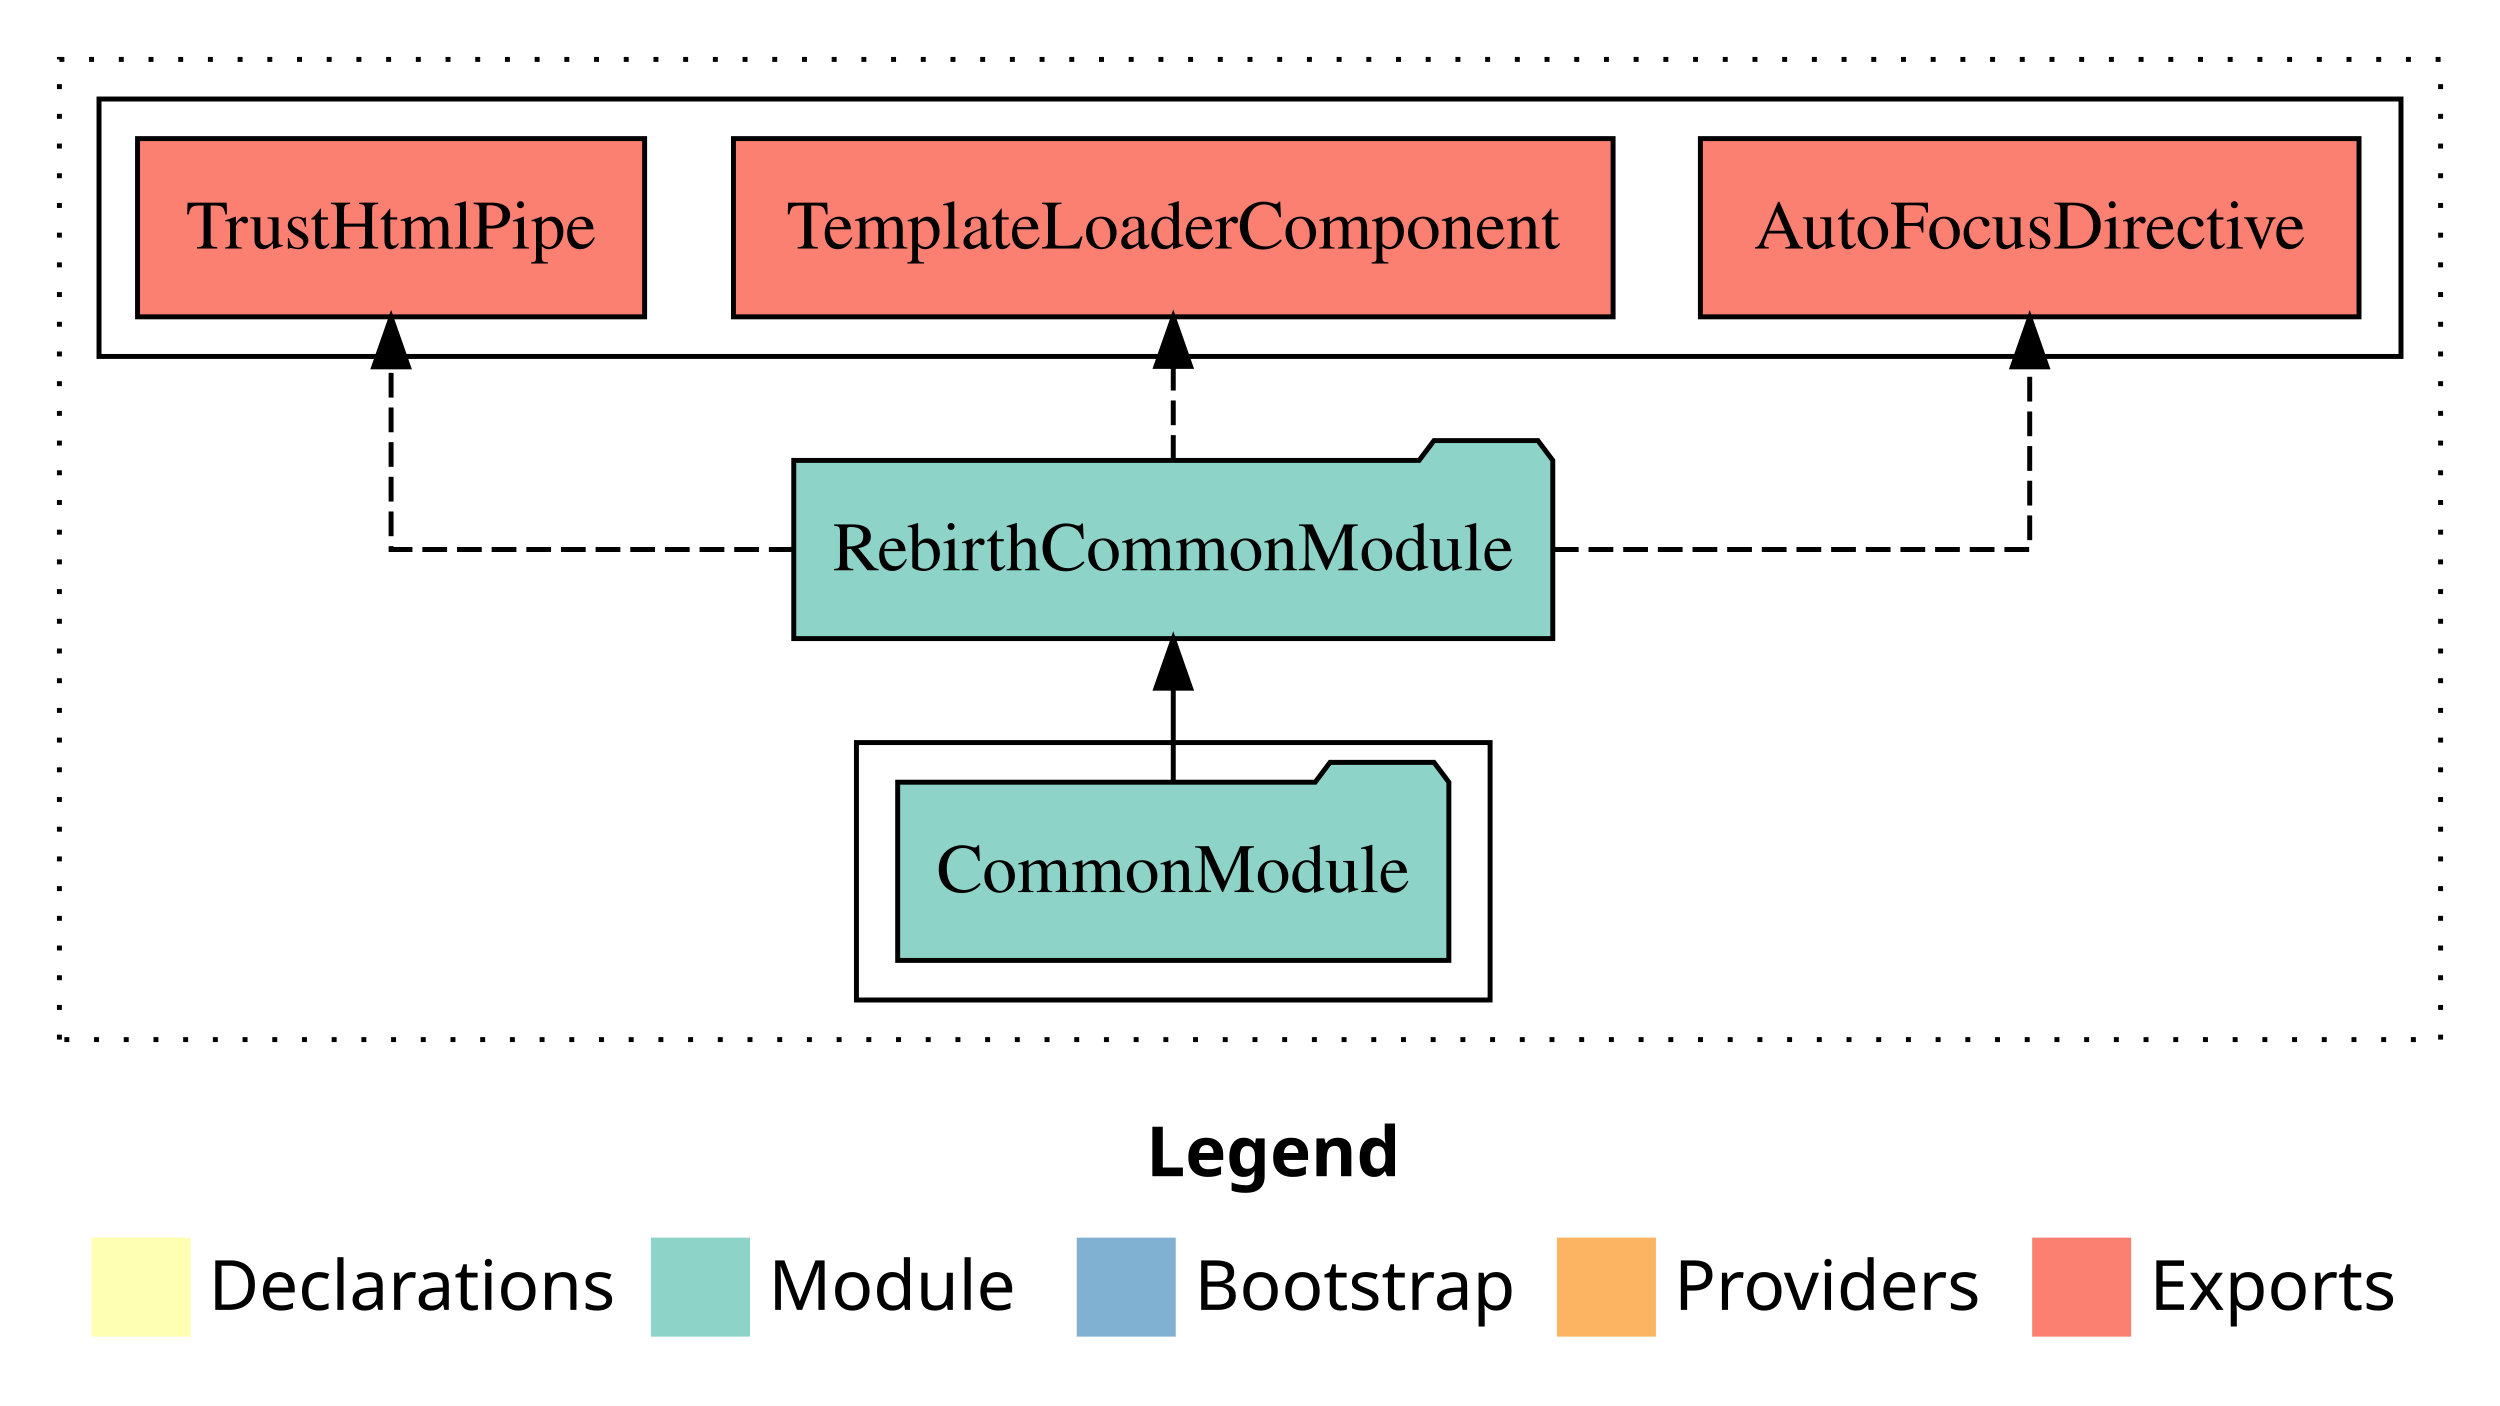
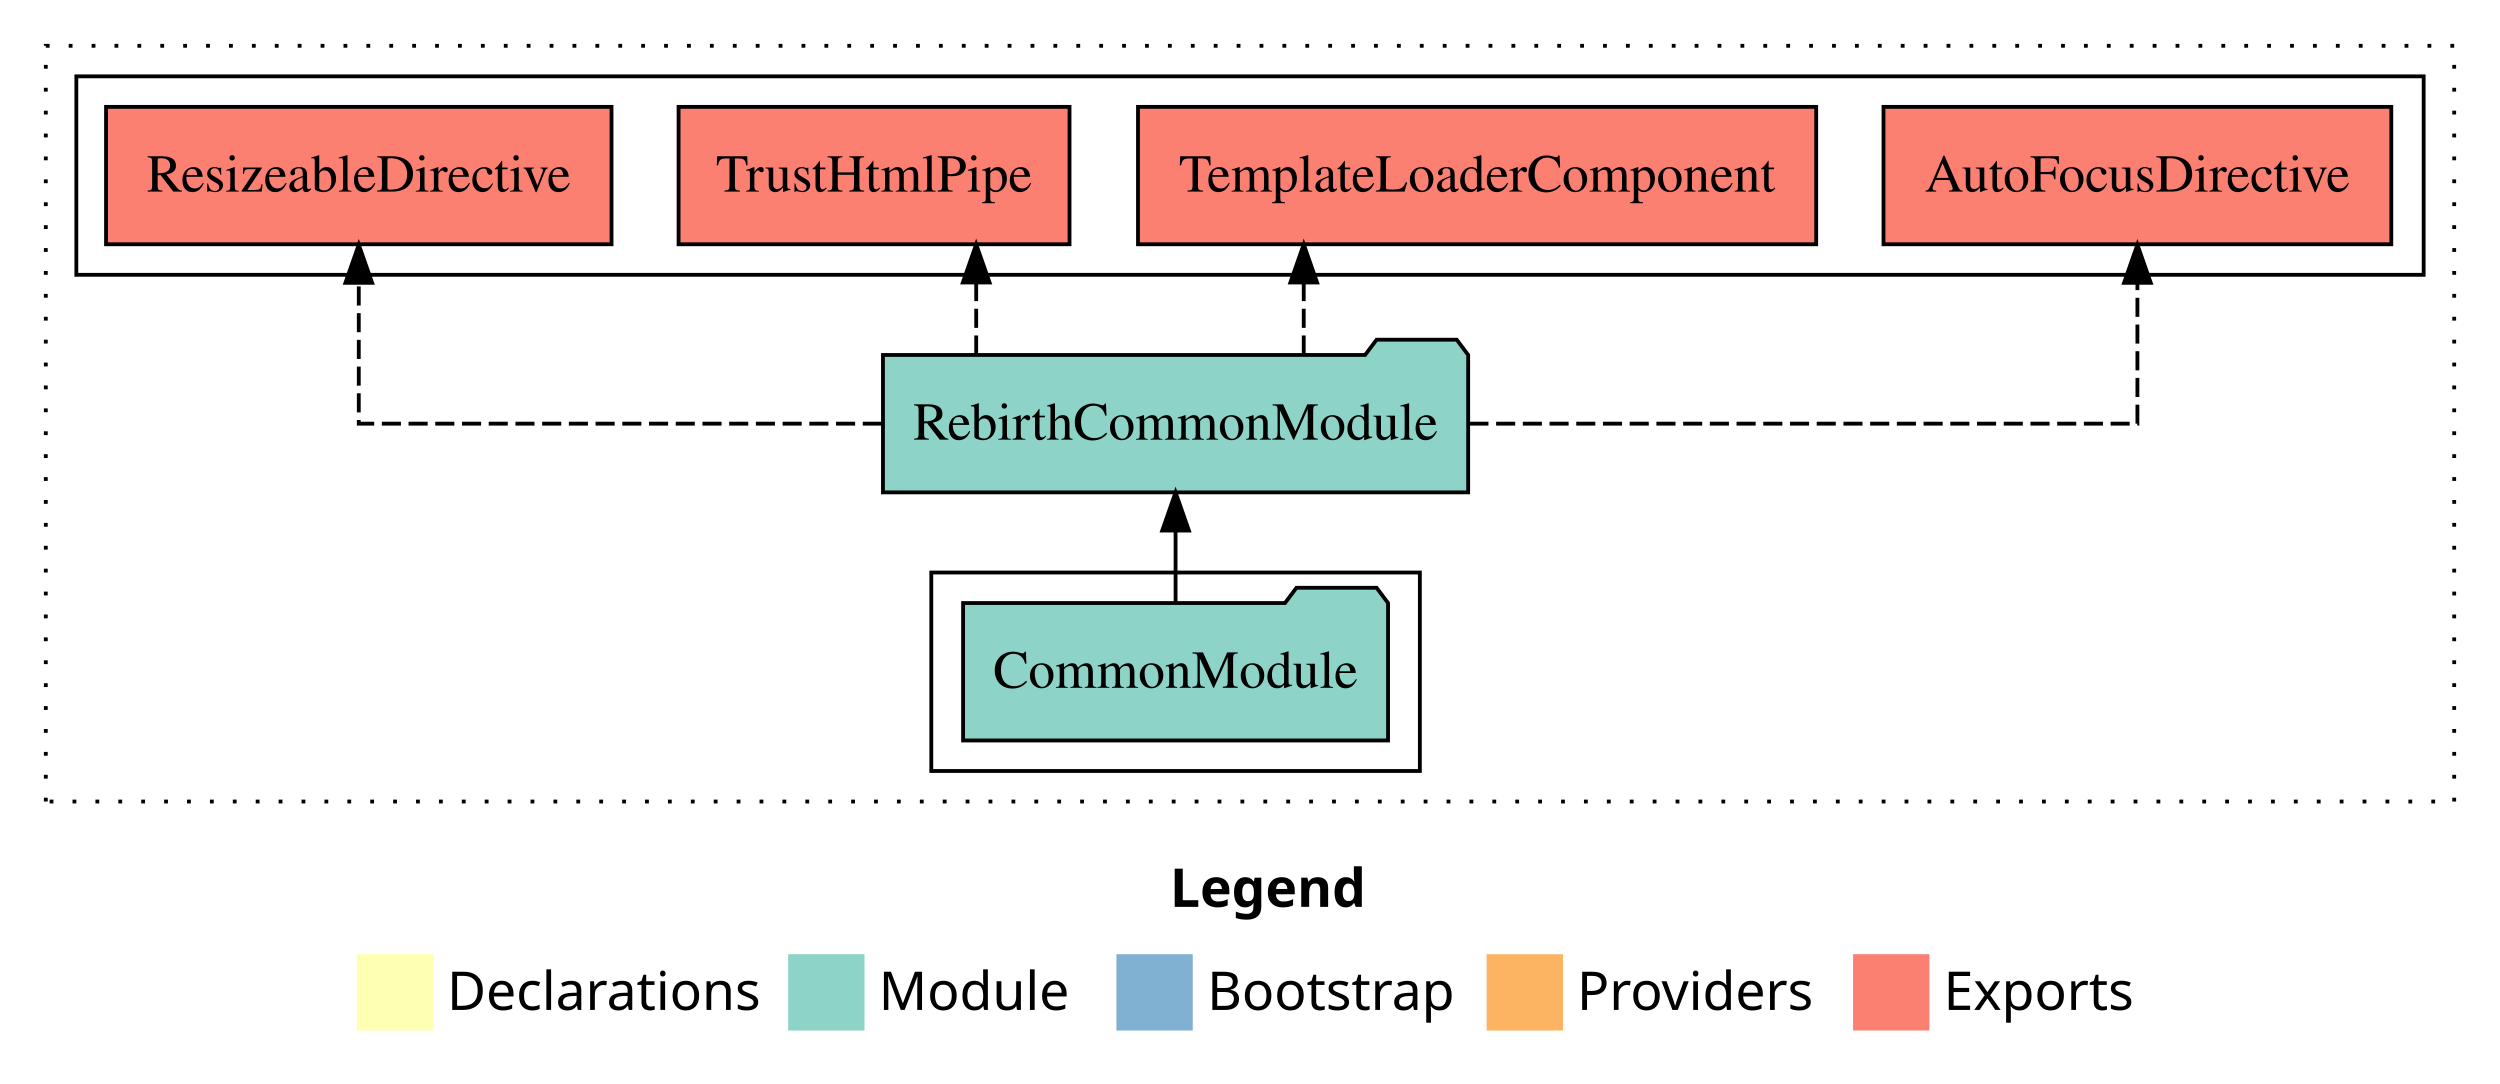
- <svg xmlns="http://www.w3.org/2000/svg" width="505pt" height="284pt" viewBox="0.00 0.00 505.00 284.00">
+ <svg xmlns="http://www.w3.org/2000/svg" width="655pt" height="284pt" viewBox="0.00 0.00 655.00 284.00">
  <g id="graph0" class="graph" transform="scale(1 1) rotate(0) translate(4 280)">
-     <polygon fill="#ffffff" stroke="transparent" points="-4,4 -4,-280 501,-280 501,4 -4,4" />
-     <text text-anchor="start" x="227.509" y="-42.4" font-family="sans-serif" font-weight="bold" font-size="14.00" fill="#000000">Legend</text>
-     <polygon fill="#ffffb3" stroke="transparent" points="14.5,-10 14.5,-30 34.5,-30 34.5,-10 14.5,-10" />
-     <text text-anchor="start" x="38.129" y="-15.4" font-family="sans-serif" font-size="14.00" fill="#000000">  Declarations</text>
-     <polygon fill="#8dd3c7" stroke="transparent" points="127.5,-10 127.5,-30 147.5,-30 147.5,-10 127.5,-10" />
-     <text text-anchor="start" x="151.225" y="-15.4" font-family="sans-serif" font-size="14.00" fill="#000000">  Module</text>
-     <polygon fill="#80b1d3" stroke="transparent" points="213.5,-10 213.5,-30 233.5,-30 233.5,-10 213.5,-10" />
-     <text text-anchor="start" x="237.281" y="-15.4" font-family="sans-serif" font-size="14.00" fill="#000000">  Bootstrap</text>
-     <polygon fill="#fdb462" stroke="transparent" points="310.5,-10 310.5,-30 330.5,-30 330.5,-10 310.5,-10" />
-     <text text-anchor="start" x="334.173" y="-15.4" font-family="sans-serif" font-size="14.00" fill="#000000">  Providers</text>
-     <polygon fill="#fb8072" stroke="transparent" points="406.5,-10 406.5,-30 426.5,-30 426.5,-10 406.5,-10" />
-     <text text-anchor="start" x="430.226" y="-15.4" font-family="sans-serif" font-size="14.00" fill="#000000">  Exports</text>
+     <polygon fill="#ffffff" stroke="transparent" points="-4,4 -4,-280 651,-280 651,4 -4,4" />
+     <text text-anchor="start" x="302.509" y="-42.4" font-family="sans-serif" font-weight="bold" font-size="14.00" fill="#000000">Legend</text>
+     <polygon fill="#ffffb3" stroke="transparent" points="89.5,-10 89.5,-30 109.5,-30 109.5,-10 89.5,-10" />
+     <text text-anchor="start" x="113.129" y="-15.4" font-family="sans-serif" font-size="14.00" fill="#000000">  Declarations</text>
+     <polygon fill="#8dd3c7" stroke="transparent" points="202.5,-10 202.5,-30 222.5,-30 222.5,-10 202.5,-10" />
+     <text text-anchor="start" x="226.225" y="-15.4" font-family="sans-serif" font-size="14.00" fill="#000000">  Module</text>
+     <polygon fill="#80b1d3" stroke="transparent" points="288.5,-10 288.5,-30 308.5,-30 308.5,-10 288.5,-10" />
+     <text text-anchor="start" x="312.281" y="-15.4" font-family="sans-serif" font-size="14.00" fill="#000000">  Bootstrap</text>
+     <polygon fill="#fdb462" stroke="transparent" points="385.5,-10 385.5,-30 405.5,-30 405.5,-10 385.5,-10" />
+     <text text-anchor="start" x="409.173" y="-15.4" font-family="sans-serif" font-size="14.00" fill="#000000">  Providers</text>
+     <polygon fill="#fb8072" stroke="transparent" points="481.5,-10 481.5,-30 501.5,-30 501.5,-10 481.5,-10" />
+     <text text-anchor="start" x="505.226" y="-15.4" font-family="sans-serif" font-size="14.00" fill="#000000">  Exports</text>
    <g id="clust1" class="cluster">
-       <polygon fill="none" stroke="#000000" stroke-dasharray="1,5" points="8,-70 8,-268 489,-268 489,-70 8,-70" />
+       <polygon fill="none" stroke="#000000" stroke-dasharray="1,5" points="8,-70 8,-268 639,-268 639,-70 8,-70" />
    </g>
    <g id="clust3" class="cluster">
-       <polygon fill="none" stroke="#000000" points="169,-78 169,-130 297,-130 297,-78 169,-78" />
+       <polygon fill="none" stroke="#000000" points="240,-78 240,-130 368,-130 368,-78 240,-78" />
    </g>
    <g id="clust4" class="cluster">
-       <polygon fill="none" stroke="#000000" points="16,-208 16,-260 481,-260 481,-208 16,-208" />
+       <polygon fill="none" stroke="#000000" points="16,-208 16,-260 631,-260 631,-208 16,-208" />
    </g>
    <g id="node1" class="node">
-       <polygon fill="#8dd3c7" stroke="#000000" points="288.668,-122 285.668,-126 264.668,-126 261.668,-122 177.332,-122 177.332,-86 288.668,-86 288.668,-122" />
-       <text text-anchor="middle" x="233" y="-99.8" font-family="Times,serif" font-size="14.00" fill="#000000">CommonModule</text>
+       <polygon fill="#8dd3c7" stroke="#000000" points="359.668,-122 356.668,-126 335.668,-126 332.668,-122 248.332,-122 248.332,-86 359.668,-86 359.668,-122" />
+       <text text-anchor="middle" x="304" y="-99.8" font-family="Times,serif" font-size="14.00" fill="#000000">CommonModule</text>
    </g>
    <g id="node2" class="node">
-       <polygon fill="#8dd3c7" stroke="#000000" points="309.661,-187 306.661,-191 285.661,-191 282.661,-187 156.339,-187 156.339,-151 309.661,-151 309.661,-187" />
-       <text text-anchor="middle" x="233" y="-164.8" font-family="Times,serif" font-size="14.00" fill="#000000">RebirthCommonModule</text>
+       <polygon fill="#8dd3c7" stroke="#000000" points="380.661,-187 377.661,-191 356.661,-191 353.661,-187 227.339,-187 227.339,-151 380.661,-151 380.661,-187" />
+       <text text-anchor="middle" x="304" y="-164.8" font-family="Times,serif" font-size="14.00" fill="#000000">RebirthCommonModule</text>
    </g>
    <g id="edge1" class="edge">
-       <path fill="none" stroke="#000000" d="M233,-122.106C233,-122.106 233,-140.991 233,-140.991" />
-       <polygon fill="#000000" stroke="#000000" points="229.5,-140.991 233,-150.991 236.5,-140.991 229.5,-140.991" />
+       <path fill="none" stroke="#000000" d="M304,-122.106C304,-122.106 304,-140.991 304,-140.991" />
+       <polygon fill="#000000" stroke="#000000" points="300.5,-140.991 304,-150.991 307.5,-140.991 300.5,-140.991" />
    </g>
    <g id="node3" class="node">
-       <polygon fill="#fb8072" stroke="#000000" points="472.522,-252 339.478,-252 339.478,-216 472.522,-216 472.522,-252" />
-       <text text-anchor="middle" x="406" y="-229.8" font-family="Times,serif" font-size="14.00" fill="#000000">AutoFocusDirective </text>
+       <polygon fill="#fb8072" stroke="#000000" points="622.522,-252 489.478,-252 489.478,-216 622.522,-216 622.522,-252" />
+       <text text-anchor="middle" x="556" y="-229.8" font-family="Times,serif" font-size="14.00" fill="#000000">AutoFocusDirective </text>
    </g>
    <g id="edge2" class="edge">
-       <path fill="none" stroke="#000000" stroke-dasharray="5,2" d="M309.888,-169C356.092,-169 406,-169 406,-169 406,-169 406,-205.894 406,-205.894" />
-       <polygon fill="#000000" stroke="#000000" points="402.5,-205.894 406,-215.894 409.5,-205.894 402.5,-205.894" />
+       <path fill="none" stroke="#000000" stroke-dasharray="5,2" d="M380.978,-169C455.086,-169 556,-169 556,-169 556,-169 556,-205.894 556,-205.894" />
+       <polygon fill="#000000" stroke="#000000" points="552.5,-205.894 556,-215.894 559.5,-205.894 552.5,-205.894" />
    </g>
    <g id="node4" class="node">
-       <polygon fill="#fb8072" stroke="#000000" points="321.843,-252 144.157,-252 144.157,-216 321.843,-216 321.843,-252" />
-       <text text-anchor="middle" x="233" y="-229.8" font-family="Times,serif" font-size="14.00" fill="#000000">TemplateLoaderComponent </text>
+       <polygon fill="#fb8072" stroke="#000000" points="471.843,-252 294.157,-252 294.157,-216 471.843,-216 471.843,-252" />
+       <text text-anchor="middle" x="383" y="-229.8" font-family="Times,serif" font-size="14.00" fill="#000000">TemplateLoaderComponent </text>
    </g>
    <g id="edge3" class="edge">
-       <path fill="none" stroke="#000000" stroke-dasharray="5,2" d="M233,-187.106C233,-187.106 233,-205.991 233,-205.991" />
-       <polygon fill="#000000" stroke="#000000" points="229.5,-205.991 233,-215.991 236.5,-205.991 229.5,-205.991" />
+       <path fill="none" stroke="#000000" stroke-dasharray="5,2" d="M337.579,-187.106C337.579,-187.106 337.579,-205.991 337.579,-205.991" />
+       <polygon fill="#000000" stroke="#000000" points="334.079,-205.991 337.579,-215.991 341.079,-205.991 334.079,-205.991" />
    </g>
    <g id="node5" class="node">
-       <polygon fill="#fb8072" stroke="#000000" points="126.215,-252 23.785,-252 23.785,-216 126.215,-216 126.215,-252" />
-       <text text-anchor="middle" x="75" y="-229.8" font-family="Times,serif" font-size="14.00" fill="#000000">TrustHtmlPipe </text>
+       <polygon fill="#fb8072" stroke="#000000" points="276.215,-252 173.785,-252 173.785,-216 276.215,-216 276.215,-252" />
+       <text text-anchor="middle" x="225" y="-229.8" font-family="Times,serif" font-size="14.00" fill="#000000">TrustHtmlPipe </text>
    </g>
    <g id="edge4" class="edge">
-       <path fill="none" stroke="#000000" stroke-dasharray="5,2" d="M156.314,-169C116.058,-169 75,-169 75,-169 75,-169 75,-205.894 75,-205.894" />
-       <polygon fill="#000000" stroke="#000000" points="71.5,-205.894 75,-215.894 78.5,-205.894 71.5,-205.894" />
+       <path fill="none" stroke="#000000" stroke-dasharray="5,2" d="M251.763,-187.106C251.763,-187.106 251.763,-205.991 251.763,-205.991" />
+       <polygon fill="#000000" stroke="#000000" points="248.264,-205.991 251.763,-215.991 255.264,-205.991 248.264,-205.991" />
+     </g>
+     <g id="node6" class="node">
+       <polygon fill="#fb8072" stroke="#000000" points="156.218,-252 23.782,-252 23.782,-216 156.218,-216 156.218,-252" />
+       <text text-anchor="middle" x="90" y="-229.8" font-family="Times,serif" font-size="14.00" fill="#000000">ResizeableDirective </text>
+     </g>
+     <g id="edge5" class="edge">
+       <path fill="none" stroke="#000000" stroke-dasharray="5,2" d="M227.043,-169C165.692,-169 90,-169 90,-169 90,-169 90,-205.894 90,-205.894" />
+       <polygon fill="#000000" stroke="#000000" points="86.5,-205.894 90,-215.894 93.5,-205.894 86.5,-205.894" />
    </g>
  </g>
</svg>
